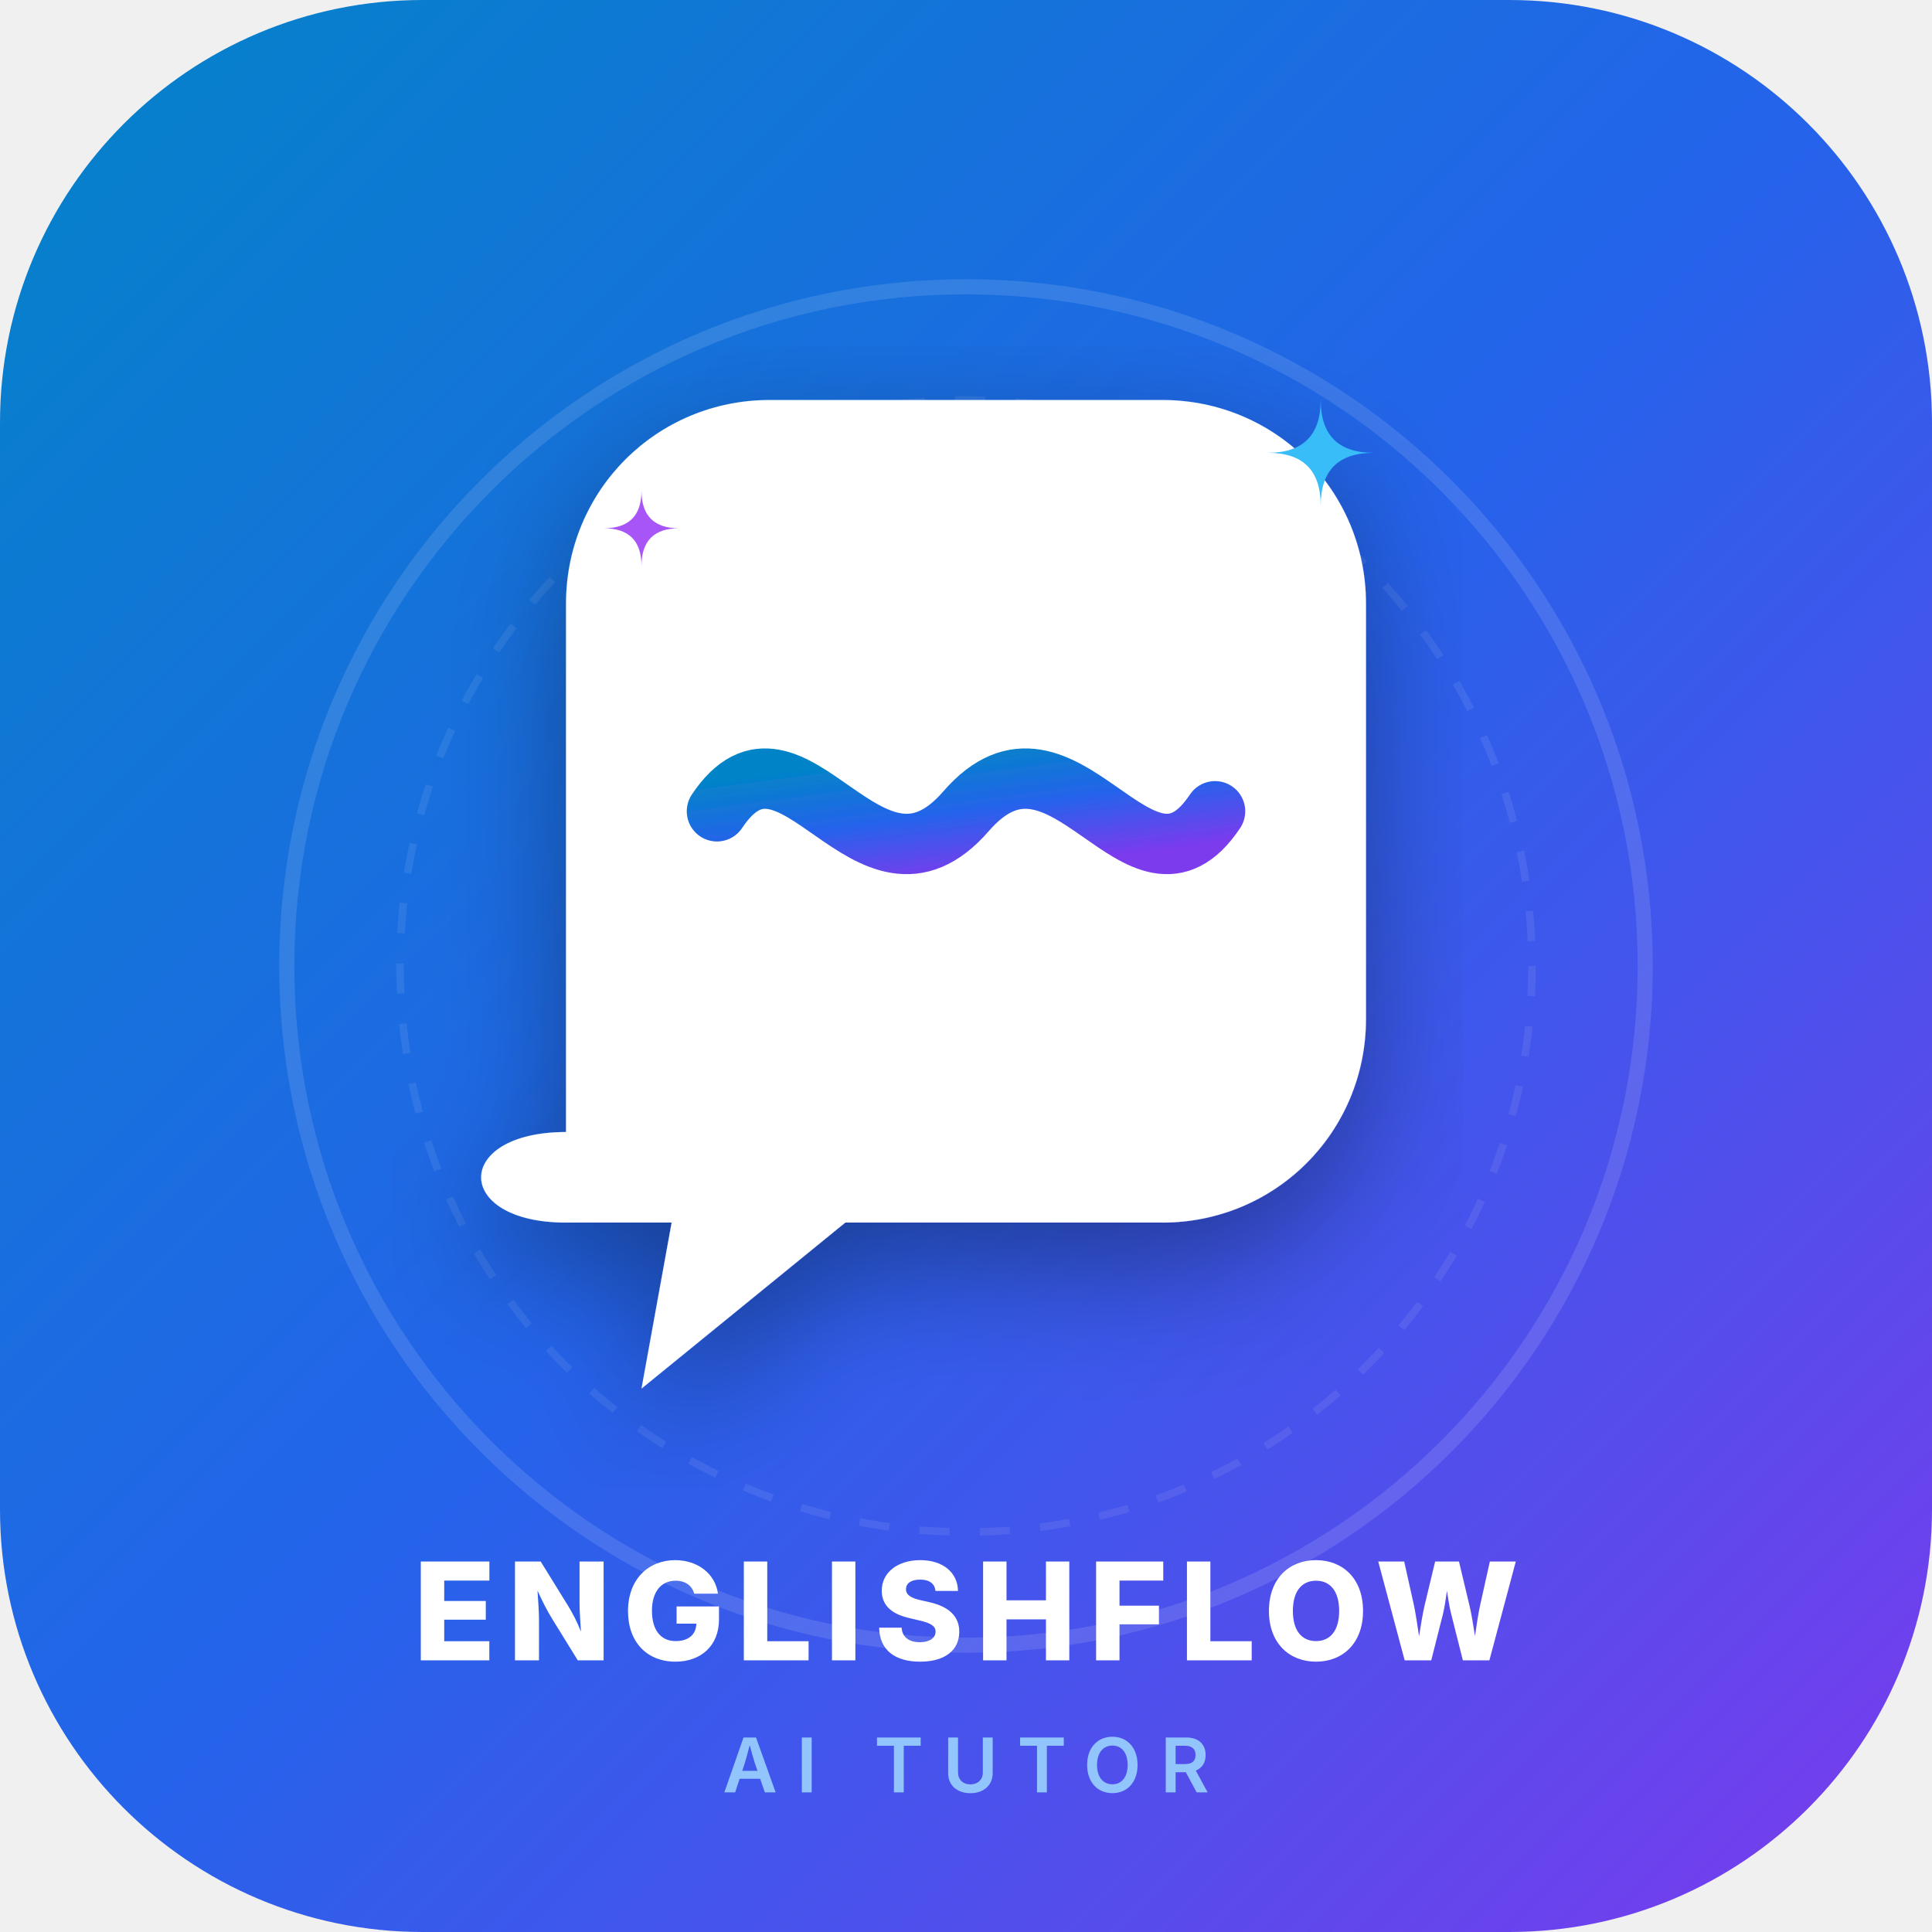
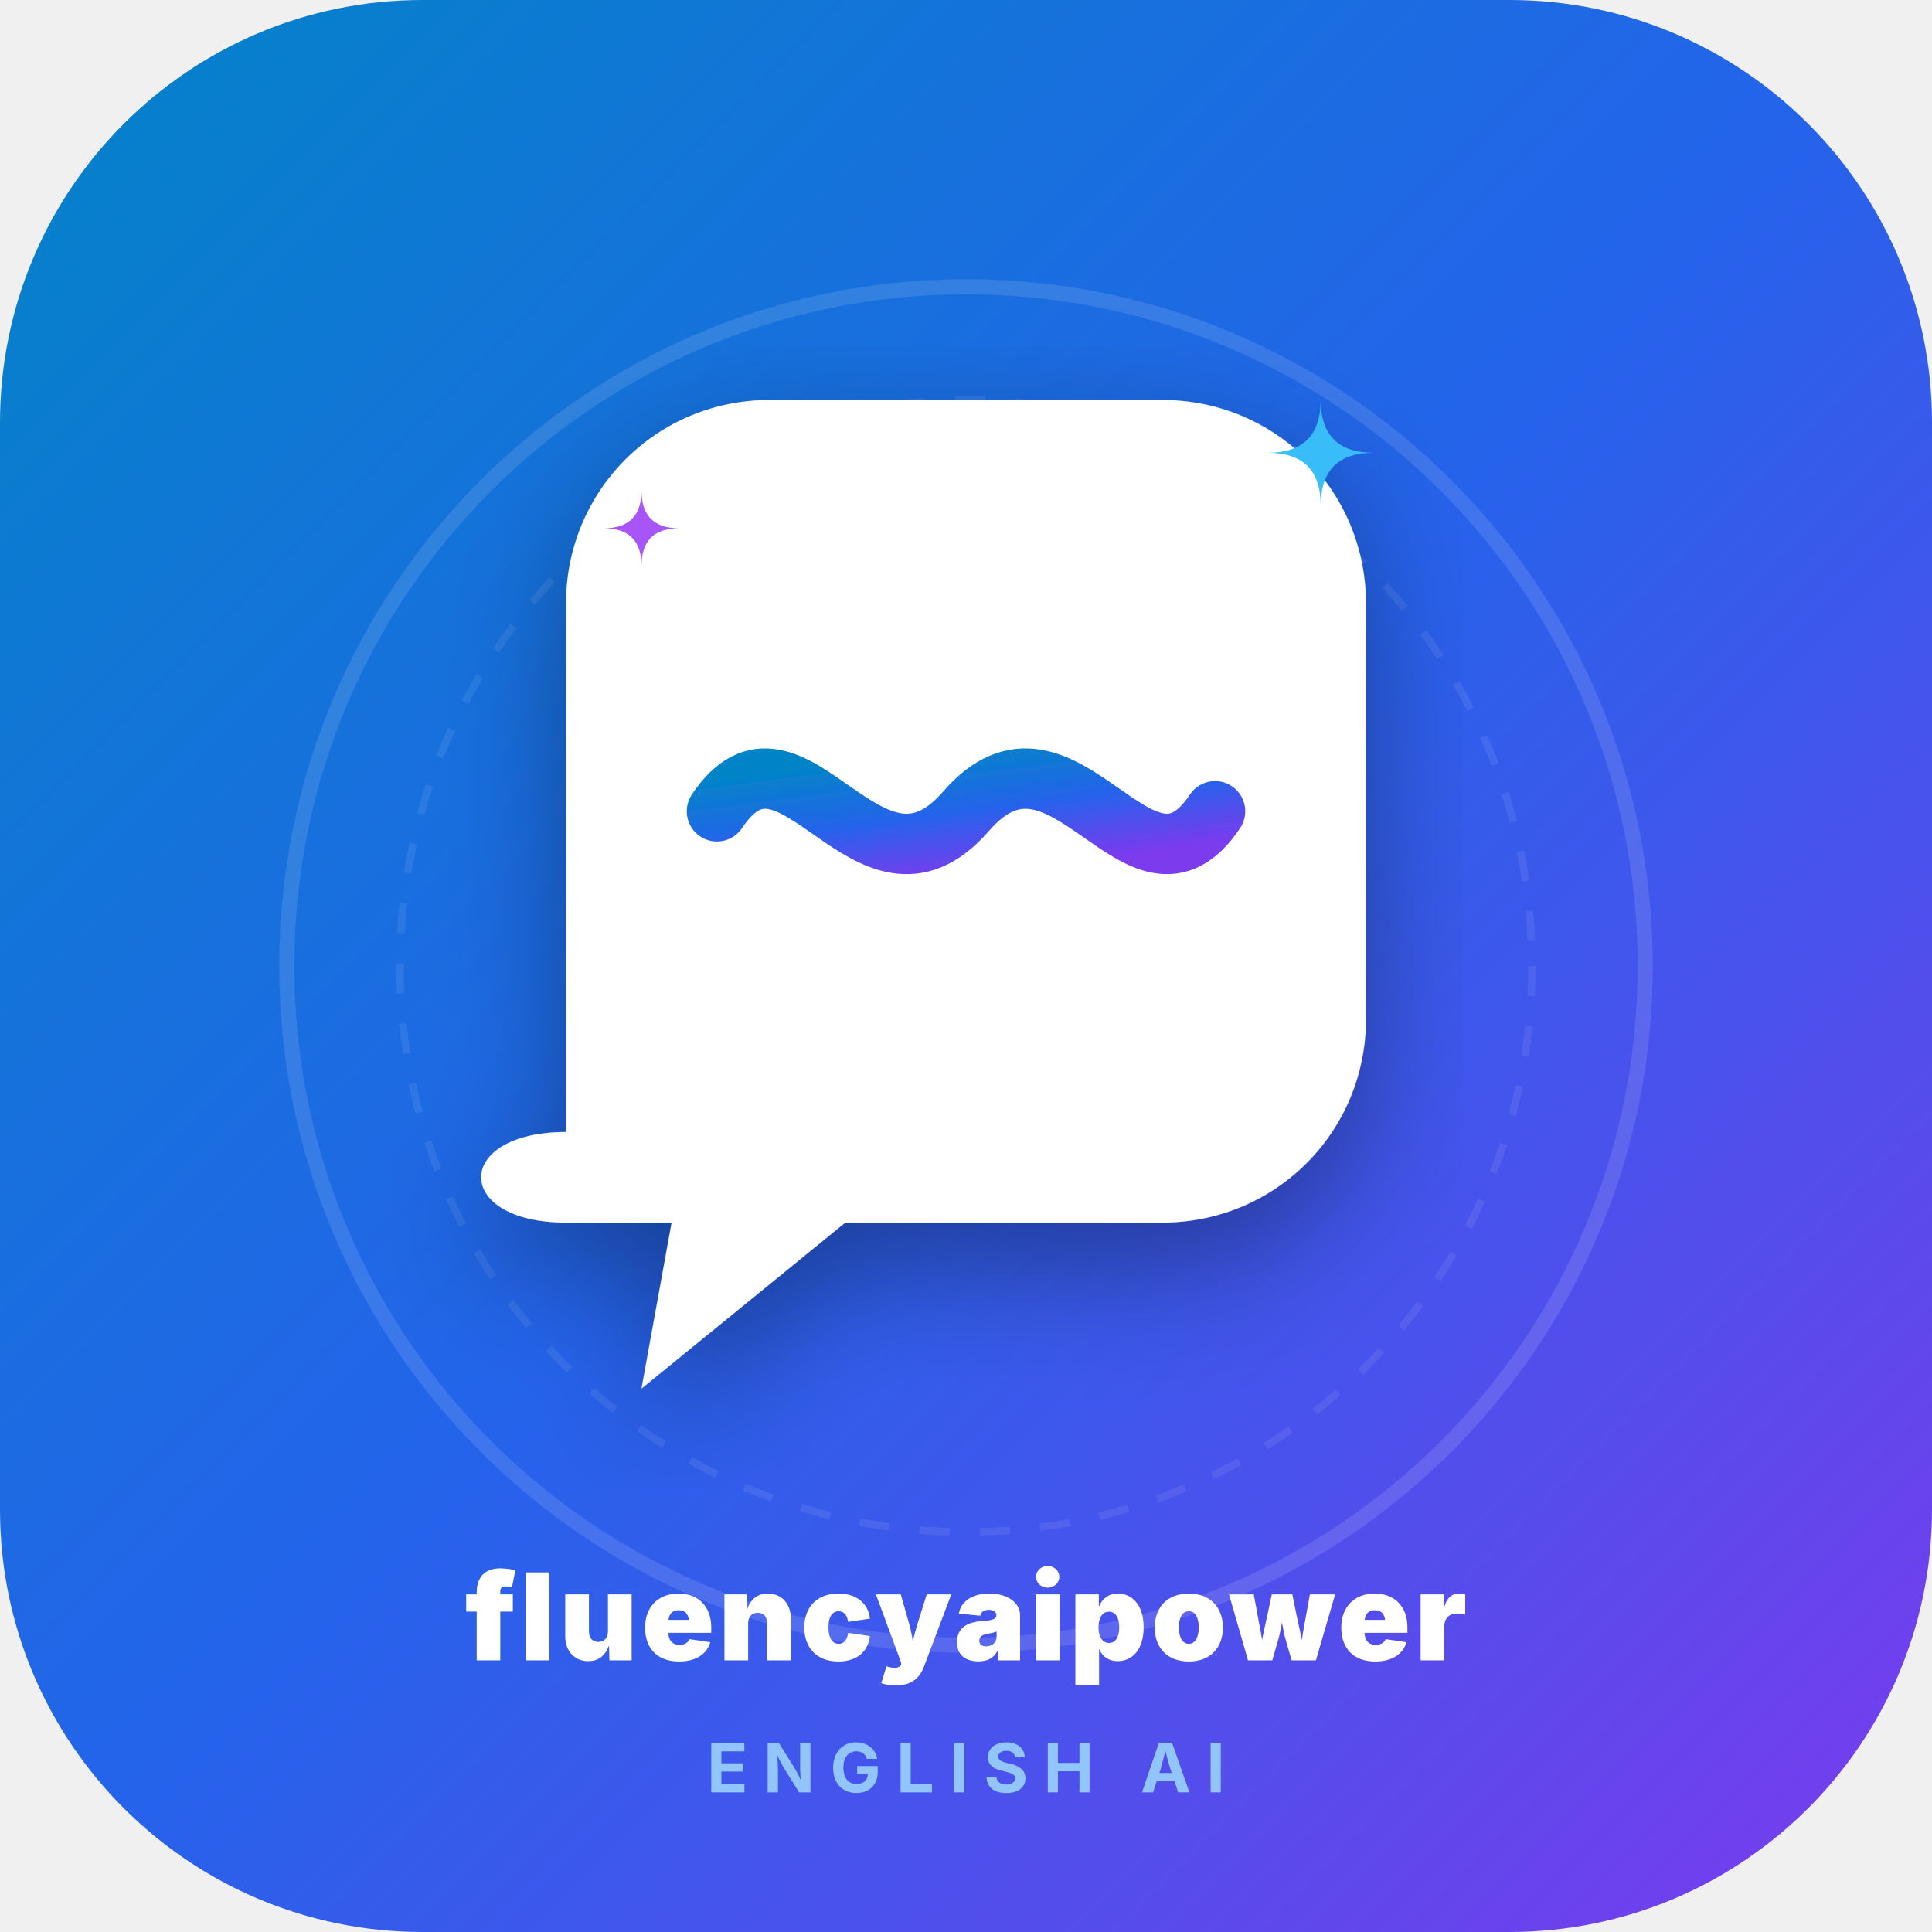
<svg xmlns="http://www.w3.org/2000/svg" viewBox="0 0 512 512" width="512" height="512">
  <defs>
    <linearGradient id="flowGrad" x1="0%" y1="0%" x2="100%" y2="100%">
      <stop offset="0%" stop-color="#0284c7" />
      <stop offset="50%" stop-color="#2563eb" />
      <stop offset="100%" stop-color="#7c3aed" />
    </linearGradient>
    <linearGradient id="accentGrad" x1="0%" y1="0%" x2="100%" y2="100%">
      <stop offset="0%" stop-color="#38bdf8" />
      <stop offset="100%" stop-color="#a855f7" />
    </linearGradient>
    <filter id="shadow" x="-10%" y="-10%" width="120%" height="120%">
      <feDropShadow dx="0" dy="12" stdDeviation="16" flood-color="#000000" flood-opacity="0.35" />
    </filter>
  </defs>
  <rect width="512" height="512" rx="112" fill="url(#flowGrad)" />
  <circle cx="256" cy="256" r="180" fill="none" stroke="rgba(255,255,255,0.12)" stroke-width="4" />
  <circle cx="256" cy="256" r="150" fill="none" stroke="rgba(255,255,255,0.08)" stroke-width="2" stroke-dasharray="8 8" />
  <g filter="url(#shadow)">
    <path d="M150 160 C150 130, 174 106, 204 106 L308 106 C338 106, 362 130, 362 160 L362 270 C362 300, 338 324, 308 324 L224 324 L170 368 L178 324 L150 324 C120 324, 120 300, 150 300 Z" fill="#ffffff" />
    <path d="M190 215 C210 185, 230 245, 256 215 C282 185, 302 245, 322 215" fill="none" stroke="url(#flowGrad)" stroke-width="16" stroke-linecap="round" stroke-linejoin="round" />
    <path d="M336 120 Q350 120 350 106 Q350 120 364 120 Q350 120 350 134 Q350 120 336 120 Z" fill="#38bdf8" />
    <path d="M160 140 Q170 140 170 130 Q170 140 180 140 Q170 140 170 150 Q170 140 160 140 Z" fill="#a855f7" />
  </g>
-   <text x="256" y="440" text-anchor="middle" fill="#ffffff" font-family="system-ui, -apple-system, sans-serif" font-size="36" font-weight="800" letter-spacing="3">ENGLISHFLOW</text>
-   <text x="256" y="475" text-anchor="middle" fill="#93c5fd" font-family="system-ui, -apple-system, sans-serif" font-size="20" font-weight="600" letter-spacing="5">AI TUTOR</text>
+   <text x="256" y="440" text-anchor="middle" fill="#ffffff" font-family="system-ui, -apple-system, sans-serif" font-size="32" font-weight="900" letter-spacing="1">fluencyaipower</text>
+   <text x="256" y="475" text-anchor="middle" fill="#93c5fd" font-family="system-ui, -apple-system, sans-serif" font-size="18" font-weight="700" letter-spacing="4">ENGLISH AI</text>
</svg>
